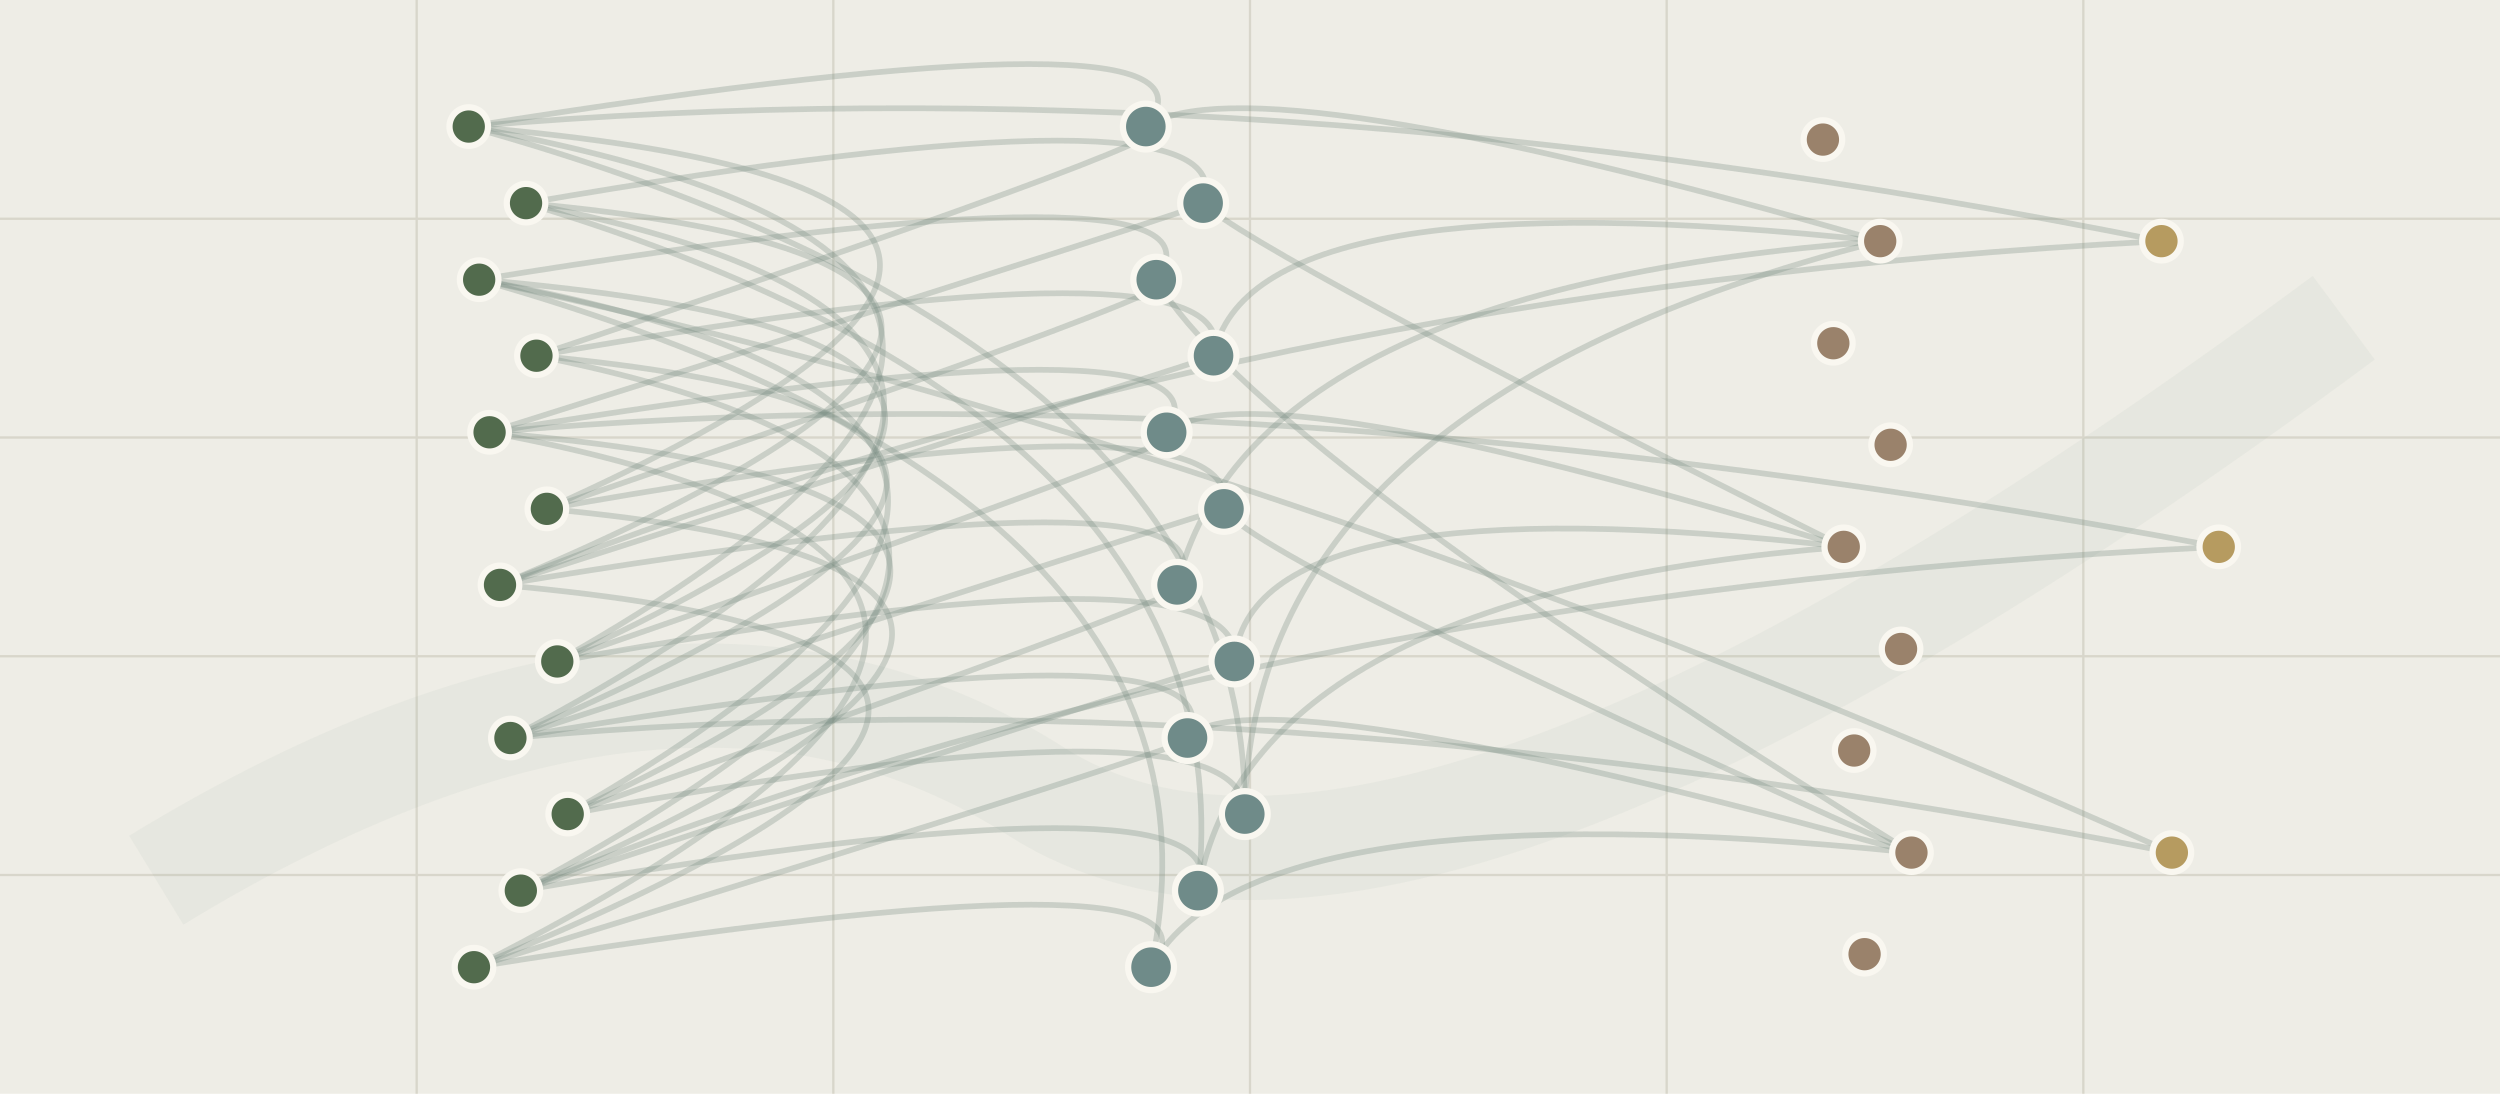
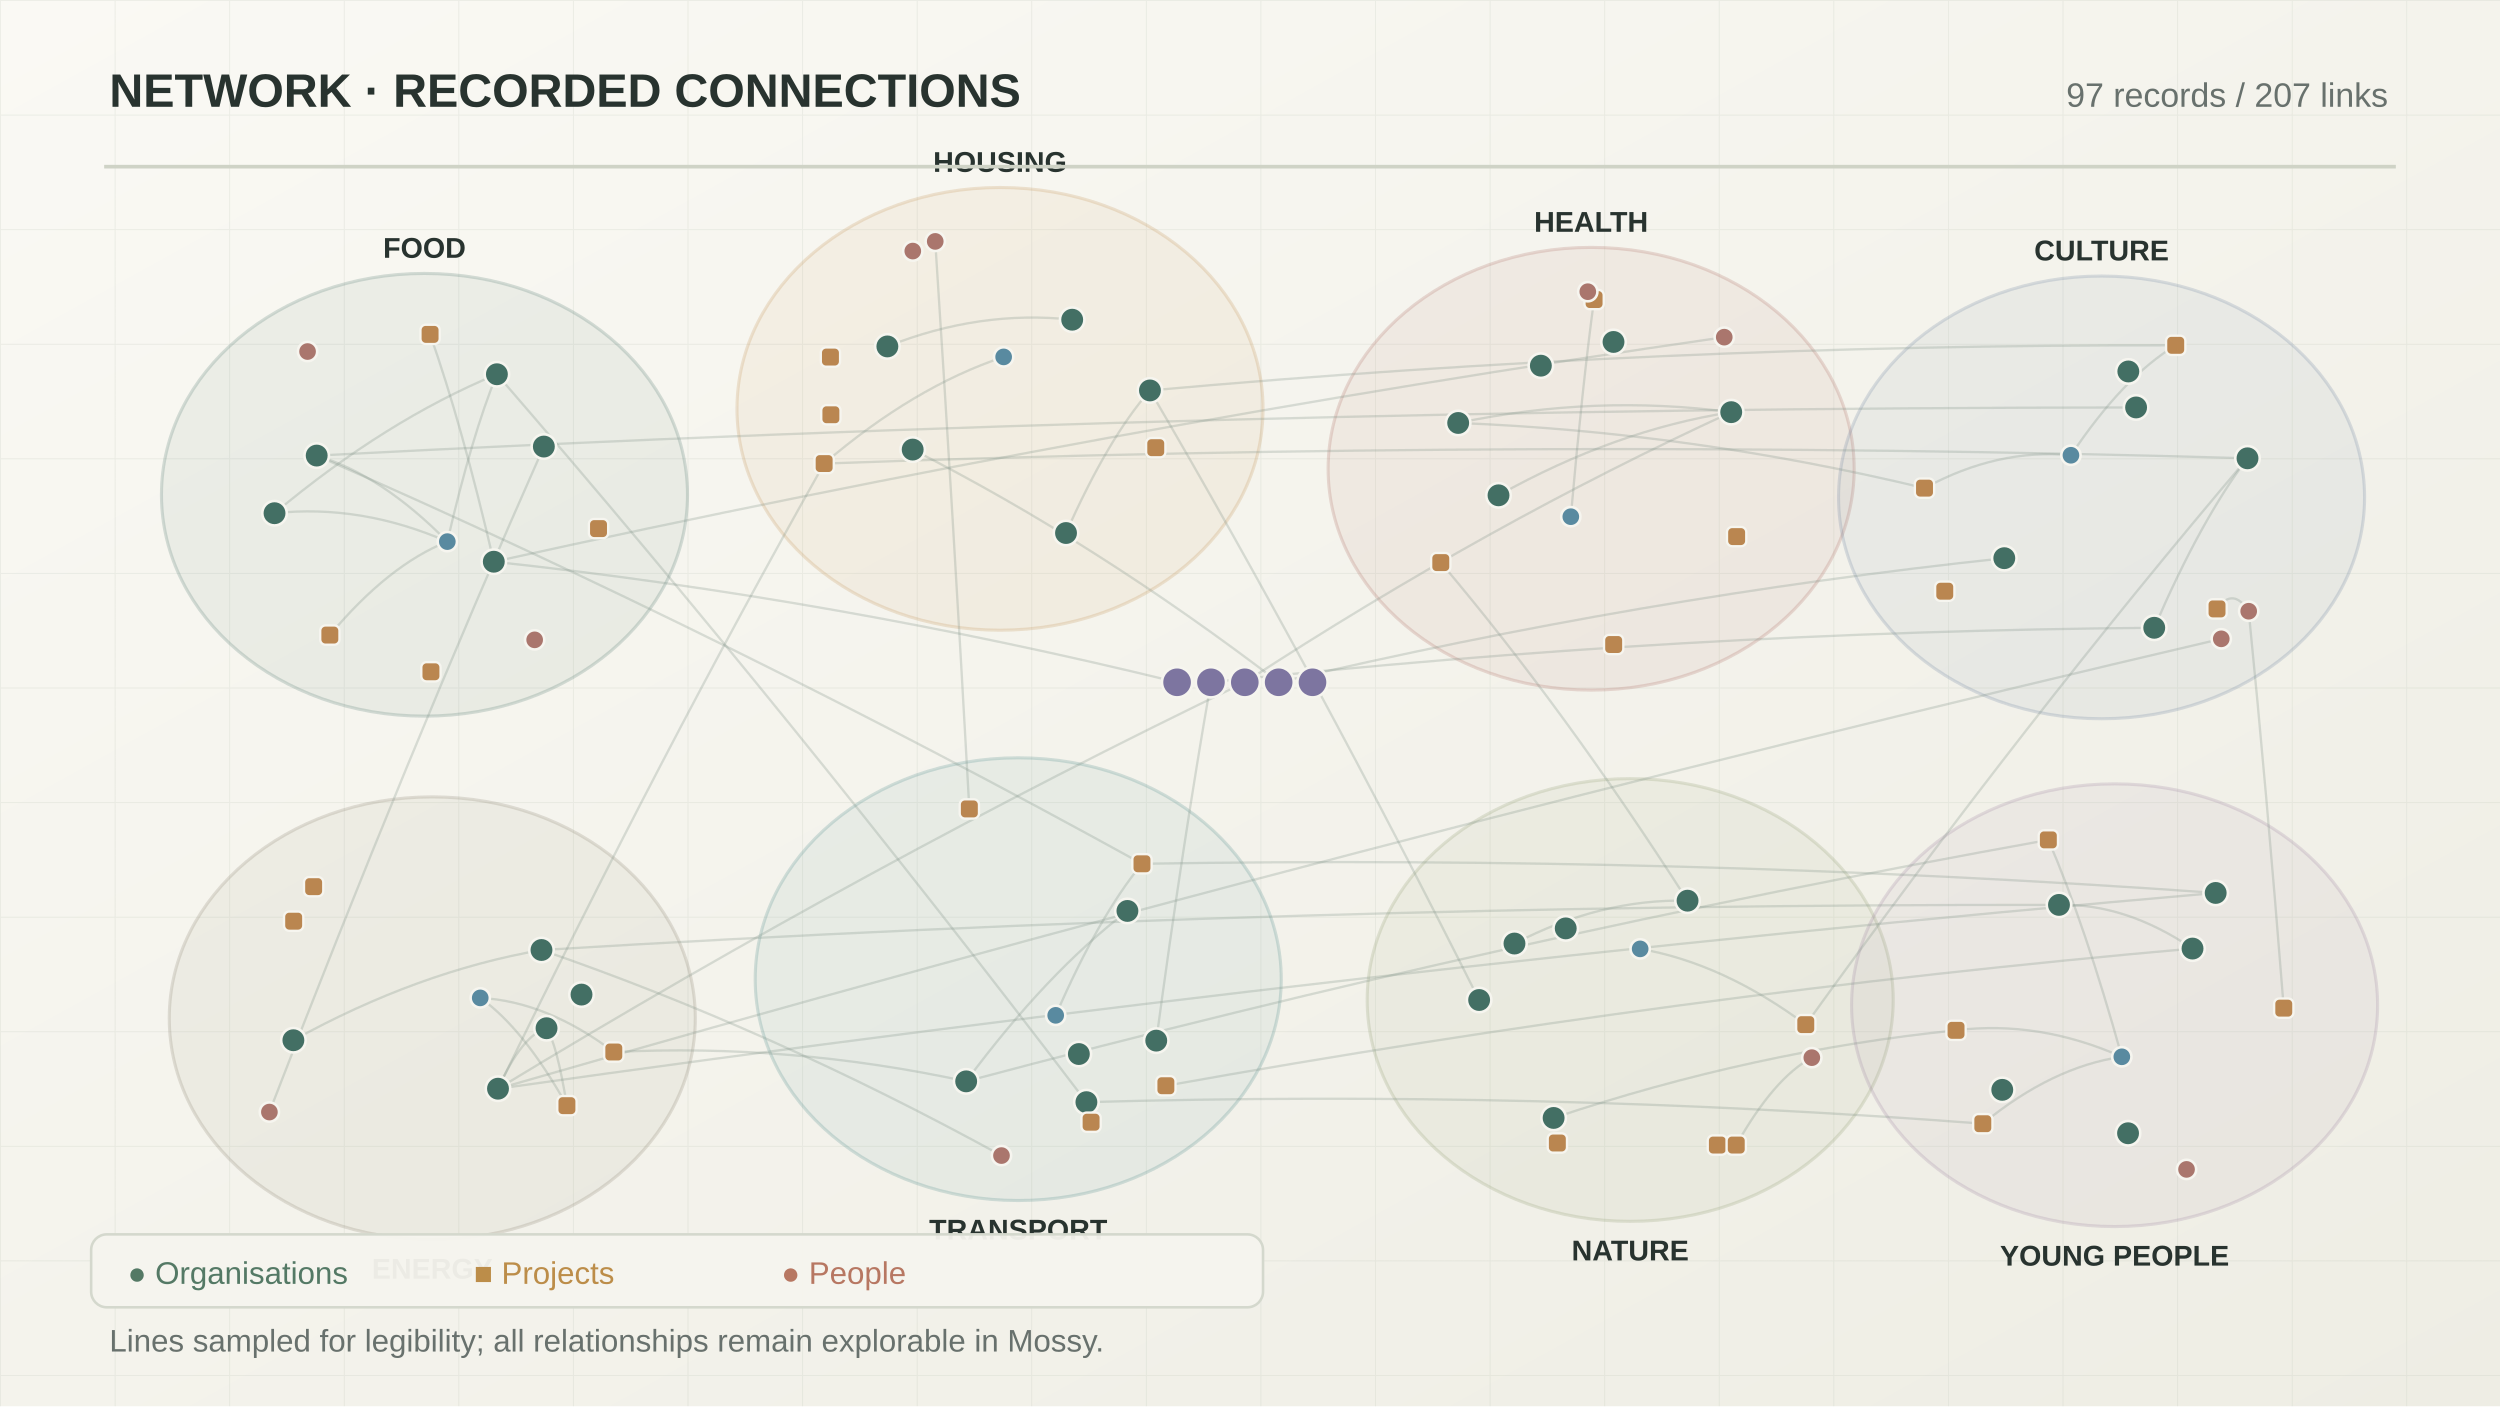
- <svg xmlns="http://www.w3.org/2000/svg" viewBox="0 0 480 210" width="480" height="210" role="img">
-   <rect width="480" height="210" fill="#F3F1EA" />
-   <path d="M0 42H480M0 84H480M0 126H480M0 168H480M80 0V210M160 0V210M240 0V210M320 0V210M400 0V210" stroke="#DCD9CE" stroke-width=".45" />
-   <rect x="0" y="0" width="480" height="210" fill="#6E8D6D" fill-opacity=".035" />
-   <path d="M30 169Q130 108 199 152T450 61" fill="none" stroke="#789483" stroke-width="20" stroke-opacity=".07" />
-   <path d="M90.0 24.3Q240 0.3 220.0 24.3" stroke="#72877C" stroke-opacity=".29" fill="none" stroke-width="1.1" />
-   <path d="M220.0 24.3Q240 11.3 361.0 46.3" stroke="#72877C" stroke-opacity=".29" fill="none" stroke-width="1.1" />
-   <path d="M103.0 68.3Q240 22.3 220.0 24.3" stroke="#72877C" stroke-opacity=".29" fill="none" stroke-width="1.1" />
-   <path d="M415.0 46.3Q240 11.3 90.0 24.3" stroke="#72877C" stroke-opacity=".29" fill="none" stroke-width="1.1" />
-   <path d="M101.0 39.0Q240 15.0 231.0 39.0" stroke="#72877C" stroke-opacity=".29" fill="none" stroke-width="1.1" />
-   <path d="M231.0 39.0Q240 48.0 354.0 105.0" stroke="#72877C" stroke-opacity=".29" fill="none" stroke-width="1.1" />
-   <path d="M94.0 83.0Q240 37.0 231.0 39.0" stroke="#72877C" stroke-opacity=".29" fill="none" stroke-width="1.1" />
-   <path d="M92.0 53.7Q240 29.7 222.0 53.7" stroke="#72877C" stroke-opacity=".29" fill="none" stroke-width="1.1" />
-   <path d="M222.0 53.7Q240 84.7 367.0 163.7" stroke="#72877C" stroke-opacity=".29" fill="none" stroke-width="1.1" />
-   <path d="M105.0 97.7Q240 51.7 222.0 53.7" stroke="#72877C" stroke-opacity=".29" fill="none" stroke-width="1.1" />
-   <path d="M417.0 163.7Q240 84.7 92.0 53.7" stroke="#72877C" stroke-opacity=".29" fill="none" stroke-width="1.1" />
-   <path d="M103.0 68.3Q240 44.3 233.0 68.3" stroke="#72877C" stroke-opacity=".29" fill="none" stroke-width="1.1" />
-   <path d="M233.0 68.3Q240 33.3 361.0 46.3" stroke="#72877C" stroke-opacity=".29" fill="none" stroke-width="1.1" />
-   <path d="M96.0 112.3Q240 66.3 233.0 68.3" stroke="#72877C" stroke-opacity=".29" fill="none" stroke-width="1.1" />
-   <path d="M94.0 83.0Q240 59.0 224.0 83.0" stroke="#72877C" stroke-opacity=".29" fill="none" stroke-width="1.1" />
-   <path d="M224.0 83.0Q240 70.0 354.0 105.0" stroke="#72877C" stroke-opacity=".29" fill="none" stroke-width="1.1" />
-   <path d="M107.0 127.0Q240 81.0 224.0 83.0" stroke="#72877C" stroke-opacity=".29" fill="none" stroke-width="1.1" />
-   <path d="M426.0 105.0Q240 70.0 94.0 83.0" stroke="#72877C" stroke-opacity=".29" fill="none" stroke-width="1.1" />
-   <path d="M105.0 97.7Q240 73.7 235.0 97.7" stroke="#72877C" stroke-opacity=".29" fill="none" stroke-width="1.1" />
-   <path d="M235.0 97.7Q240 106.7 367.0 163.7" stroke="#72877C" stroke-opacity=".29" fill="none" stroke-width="1.1" />
-   <path d="M98.0 141.7Q240 95.7 235.0 97.7" stroke="#72877C" stroke-opacity=".29" fill="none" stroke-width="1.1" />
-   <path d="M96.0 112.3Q240 88.3 226.0 112.3" stroke="#72877C" stroke-opacity=".29" fill="none" stroke-width="1.1" />
-   <path d="M226.0 112.3Q240 55.3 361.0 46.3" stroke="#72877C" stroke-opacity=".29" fill="none" stroke-width="1.1" />
-   <path d="M109.0 156.3Q240 110.3 226.0 112.3" stroke="#72877C" stroke-opacity=".29" fill="none" stroke-width="1.1" />
-   <path d="M415.0 46.3Q240 55.3 96.0 112.3" stroke="#72877C" stroke-opacity=".29" fill="none" stroke-width="1.1" />
-   <path d="M107.0 127.0Q240 103.0 237.0 127.0" stroke="#72877C" stroke-opacity=".29" fill="none" stroke-width="1.1" />
-   <path d="M237.0 127.0Q240 92.0 354.0 105.0" stroke="#72877C" stroke-opacity=".29" fill="none" stroke-width="1.1" />
-   <path d="M100.0 171.0Q240 125.0 237.0 127.0" stroke="#72877C" stroke-opacity=".29" fill="none" stroke-width="1.1" />
-   <path d="M98.0 141.7Q240 117.7 228.0 141.7" stroke="#72877C" stroke-opacity=".29" fill="none" stroke-width="1.1" />
-   <path d="M228.0 141.7Q240 128.7 367.0 163.7" stroke="#72877C" stroke-opacity=".29" fill="none" stroke-width="1.1" />
-   <path d="M91.0 185.7Q240 139.7 228.0 141.7" stroke="#72877C" stroke-opacity=".29" fill="none" stroke-width="1.1" />
-   <path d="M417.0 163.7Q240 128.7 98.0 141.7" stroke="#72877C" stroke-opacity=".29" fill="none" stroke-width="1.1" />
-   <path d="M109.0 156.3Q240 132.3 239.0 156.3" stroke="#72877C" stroke-opacity=".29" fill="none" stroke-width="1.1" />
-   <path d="M239.0 156.3Q240 77.3 361.0 46.3" stroke="#72877C" stroke-opacity=".29" fill="none" stroke-width="1.1" />
-   <path d="M90.0 24.3Q240 66.3 239.0 156.3" stroke="#72877C" stroke-opacity=".29" fill="none" stroke-width="1.1" />
-   <path d="M100.0 171.0Q240 147.0 230.0 171.0" stroke="#72877C" stroke-opacity=".29" fill="none" stroke-width="1.1" />
-   <path d="M230.0 171.0Q240 114.0 354.0 105.0" stroke="#72877C" stroke-opacity=".29" fill="none" stroke-width="1.1" />
-   <path d="M101.0 39.0Q240 81.0 230.0 171.0" stroke="#72877C" stroke-opacity=".29" fill="none" stroke-width="1.1" />
-   <path d="M426.0 105.0Q240 114.0 100.0 171.0" stroke="#72877C" stroke-opacity=".29" fill="none" stroke-width="1.1" />
-   <path d="M91.0 185.7Q240 161.7 221.0 185.7" stroke="#72877C" stroke-opacity=".29" fill="none" stroke-width="1.1" />
-   <path d="M221.0 185.7Q240 150.7 367.0 163.7" stroke="#72877C" stroke-opacity=".29" fill="none" stroke-width="1.1" />
-   <path d="M92.0 53.7Q240 95.7 221.0 185.7" stroke="#72877C" stroke-opacity=".29" fill="none" stroke-width="1.1" />
-   <path d="M90.0 24.3Q240 37.0 105.0 97.7" stroke="#72877C" stroke-opacity=".29" fill="none" stroke-width="1.1" />
-   <path d="M101.0 39.0Q240 51.7 96.0 112.3" stroke="#72877C" stroke-opacity=".29" fill="none" stroke-width="1.1" />
-   <path d="M92.0 53.7Q240 66.3 107.0 127.0" stroke="#72877C" stroke-opacity=".29" fill="none" stroke-width="1.1" />
-   <path d="M103.0 68.3Q240 81.0 98.0 141.7" stroke="#72877C" stroke-opacity=".29" fill="none" stroke-width="1.1" />
-   <path d="M94.0 83.0Q240 95.7 109.0 156.3" stroke="#72877C" stroke-opacity=".29" fill="none" stroke-width="1.1" />
-   <path d="M105.0 97.7Q240 110.3 100.0 171.0" stroke="#72877C" stroke-opacity=".29" fill="none" stroke-width="1.1" />
-   <path d="M96.0 112.3Q240 125.0 91.0 185.7" stroke="#72877C" stroke-opacity=".29" fill="none" stroke-width="1.1" />
-   <path d="M107.0 127.0Q240 51.7 90.0 24.3" stroke="#72877C" stroke-opacity=".29" fill="none" stroke-width="1.1" />
-   <path d="M98.0 141.7Q240 66.3 101.0 39.0" stroke="#72877C" stroke-opacity=".29" fill="none" stroke-width="1.1" />
-   <path d="M109.0 156.3Q240 81.0 92.0 53.7" stroke="#72877C" stroke-opacity=".29" fill="none" stroke-width="1.1" />
-   <path d="M100.0 171.0Q240 95.7 103.0 68.3" stroke="#72877C" stroke-opacity=".29" fill="none" stroke-width="1.1" />
-   <path d="M91.0 185.7Q240 110.3 94.0 83.0" stroke="#72877C" stroke-opacity=".29" fill="none" stroke-width="1.1" />
-   <circle cx="350.0" cy="26.8" r="3.7" stroke="#F9F7F0" stroke-width="1.2" fill="#9A826B" />
-   <circle cx="361.0" cy="46.3" r="3.7" stroke="#F9F7F0" stroke-width="1.2" fill="#9A826B" />
-   <circle cx="352.0" cy="65.9" r="3.7" stroke="#F9F7F0" stroke-width="1.2" fill="#9A826B" />
-   <circle cx="363.0" cy="85.4" r="3.7" stroke="#F9F7F0" stroke-width="1.2" fill="#9A826B" />
-   <circle cx="354.0" cy="105.0" r="3.7" stroke="#F9F7F0" stroke-width="1.2" fill="#9A826B" />
-   <circle cx="365.0" cy="124.6" r="3.7" stroke="#F9F7F0" stroke-width="1.2" fill="#9A826B" />
-   <circle cx="356.0" cy="144.1" r="3.7" stroke="#F9F7F0" stroke-width="1.2" fill="#9A826B" />
-   <circle cx="367.0" cy="163.7" r="3.7" stroke="#F9F7F0" stroke-width="1.2" fill="#9A826B" />
-   <circle cx="358.0" cy="183.2" r="3.7" stroke="#F9F7F0" stroke-width="1.2" fill="#9A826B" />
-   <circle cx="90.0" cy="24.3" r="3.7" stroke="#F9F7F0" stroke-width="1.2" fill="#526B4D" />
-   <circle cx="101.0" cy="39.0" r="3.7" stroke="#F9F7F0" stroke-width="1.2" fill="#526B4D" />
-   <circle cx="92.0" cy="53.7" r="3.7" stroke="#F9F7F0" stroke-width="1.2" fill="#526B4D" />
-   <circle cx="103.0" cy="68.3" r="3.7" stroke="#F9F7F0" stroke-width="1.2" fill="#526B4D" />
-   <circle cx="94.0" cy="83.0" r="3.7" stroke="#F9F7F0" stroke-width="1.2" fill="#526B4D" />
-   <circle cx="105.0" cy="97.7" r="3.7" stroke="#F9F7F0" stroke-width="1.2" fill="#526B4D" />
-   <circle cx="96.0" cy="112.3" r="3.7" stroke="#F9F7F0" stroke-width="1.2" fill="#526B4D" />
-   <circle cx="107.0" cy="127.0" r="3.7" stroke="#F9F7F0" stroke-width="1.2" fill="#526B4D" />
-   <circle cx="98.0" cy="141.7" r="3.7" stroke="#F9F7F0" stroke-width="1.2" fill="#526B4D" />
-   <circle cx="109.0" cy="156.3" r="3.7" stroke="#F9F7F0" stroke-width="1.2" fill="#526B4D" />
-   <circle cx="100.0" cy="171.0" r="3.7" stroke="#F9F7F0" stroke-width="1.2" fill="#526B4D" />
-   <circle cx="91.0" cy="185.7" r="3.7" stroke="#F9F7F0" stroke-width="1.2" fill="#526B4D" />
-   <circle cx="220.0" cy="24.3" r="4.4" stroke="#F9F7F0" stroke-width="1.2" fill="#6F8B89" />
-   <circle cx="231.0" cy="39.0" r="4.4" stroke="#F9F7F0" stroke-width="1.2" fill="#6F8B89" />
-   <circle cx="222.0" cy="53.7" r="4.4" stroke="#F9F7F0" stroke-width="1.2" fill="#6F8B89" />
-   <circle cx="233.0" cy="68.3" r="4.4" stroke="#F9F7F0" stroke-width="1.2" fill="#6F8B89" />
-   <circle cx="224.0" cy="83.0" r="4.4" stroke="#F9F7F0" stroke-width="1.2" fill="#6F8B89" />
-   <circle cx="235.0" cy="97.7" r="4.4" stroke="#F9F7F0" stroke-width="1.2" fill="#6F8B89" />
-   <circle cx="226.0" cy="112.3" r="4.4" stroke="#F9F7F0" stroke-width="1.2" fill="#6F8B89" />
-   <circle cx="237.0" cy="127.0" r="4.4" stroke="#F9F7F0" stroke-width="1.2" fill="#6F8B89" />
-   <circle cx="228.0" cy="141.7" r="4.4" stroke="#F9F7F0" stroke-width="1.2" fill="#6F8B89" />
-   <circle cx="239.0" cy="156.3" r="4.4" stroke="#F9F7F0" stroke-width="1.2" fill="#6F8B89" />
-   <circle cx="230.0" cy="171.0" r="4.4" stroke="#F9F7F0" stroke-width="1.2" fill="#6F8B89" />
-   <circle cx="221.0" cy="185.7" r="4.4" stroke="#F9F7F0" stroke-width="1.2" fill="#6F8B89" />
-   <circle cx="415.0" cy="46.3" r="3.7" stroke="#F9F7F0" stroke-width="1.2" fill="#B69B60" />
-   <circle cx="426.0" cy="105.0" r="3.7" stroke="#F9F7F0" stroke-width="1.2" fill="#B69B60" />
-   <circle cx="417.0" cy="163.7" r="3.7" stroke="#F9F7F0" stroke-width="1.2" fill="#B69B60" />
+ <svg xmlns="http://www.w3.org/2000/svg" width="960" height="540" viewBox="0 0 960 540" role="img" aria-label="Network: source-recorded relationships across a fictional community">
+   <defs>
+     <linearGradient id="paper" x1="0" y1="0" x2="1" y2="1">
+       <stop stop-color="#FAF9F4" />
+       <stop offset="1" stop-color="#EEEDE4" />
+     </linearGradient>
+     <pattern id="grid" width="44" height="44" patternUnits="userSpaceOnUse">
+       <path d="M44 0H0V44" fill="none" stroke="#B2BCB0" stroke-width=".75" opacity=".19" />
+     </pattern>
+   </defs>
+   <rect width="960" height="540" fill="url(#paper)" />
+   <rect width="960" height="540" fill="url(#grid)" />
+   <ellipse cx="163" cy="190" rx="101" ry="85" fill="#4F796E" fill-opacity=".08" stroke="#4F796E" stroke-opacity=".23" stroke-width="1.2" />
+   <ellipse cx="384" cy="157" rx="101" ry="85" fill="#C09154" fill-opacity=".08" stroke="#C09154" stroke-opacity=".23" stroke-width="1.2" />
+   <ellipse cx="611" cy="180" rx="101" ry="85" fill="#A96C62" fill-opacity=".08" stroke="#A96C62" stroke-opacity=".23" stroke-width="1.2" />
+   <ellipse cx="807" cy="191" rx="101" ry="85" fill="#6B7E9C" fill-opacity=".08" stroke="#6B7E9C" stroke-opacity=".23" stroke-width="1.2" />
+   <ellipse cx="166" cy="391" rx="101" ry="85" fill="#88816D" fill-opacity=".08" stroke="#88816D" stroke-opacity=".23" stroke-width="1.2" />
+   <ellipse cx="391" cy="376" rx="101" ry="85" fill="#4D8A89" fill-opacity=".08" stroke="#4D8A89" stroke-opacity=".23" stroke-width="1.2" />
+   <ellipse cx="626" cy="384" rx="101" ry="85" fill="#8B996E" fill-opacity=".08" stroke="#8B996E" stroke-opacity=".23" stroke-width="1.2" />
+   <ellipse cx="812" cy="386" rx="101" ry="85" fill="#997F9F" fill-opacity=".08" stroke="#997F9F" stroke-opacity=".23" stroke-width="1.2" />
+   <path d="M189.62 215.70Q177.38 163.05 165.15 128.40" stroke="#81958A" stroke-opacity=".28" stroke-width=".9" fill="none" />
+   <path d="M863.50 234.71Q857.42 225.26 851.34 233.82" stroke="#81958A" stroke-opacity=".28" stroke-width=".9" fill="none" />
+   <path d="M209.87 394.84Q213.79 400.71 217.70 424.57" stroke="#81958A" stroke-opacity=".28" stroke-width=".9" fill="none" />
+   <path d="M217.70 424.57Q201.05 394.88 184.41 383.19" stroke="#81958A" stroke-opacity=".28" stroke-width=".9" fill="none" />
+   <path d="M751.12 395.64Q782.95 391.72 814.78 405.81" stroke="#81958A" stroke-opacity=".28" stroke-width=".9" fill="none" />
+   <path d="M596.59 429.29Q673.85 403.47 751.12 395.64" stroke="#81958A" stroke-opacity=".28" stroke-width=".9" fill="none" />
+   <path d="M126.66 243.87Q149.22 216.92 171.77 207.98" stroke="#81958A" stroke-opacity=".28" stroke-width=".9" fill="none" />
+   <path d="M612.13 115.03Q607.66 147.72 603.19 198.41" stroke="#81958A" stroke-opacity=".28" stroke-width=".9" fill="none" />
+   <path d="M441.58 149.93Q638.53 132.26 835.48 132.60" stroke="#81958A" stroke-opacity=".28" stroke-width=".9" fill="none" />
+   <path d="M835.48 132.60Q815.36 144.71 795.24 174.82" stroke="#81958A" stroke-opacity=".28" stroke-width=".9" fill="none" />
+   <path d="M850.82 342.89Q644.67 328.29 438.52 331.69" stroke="#81958A" stroke-opacity=".28" stroke-width=".9" fill="none" />
+   <path d="M438.52 331.69Q421.95 351.79 405.39 389.89" stroke="#81958A" stroke-opacity=".28" stroke-width=".9" fill="none" />
+   <path d="M121.61 174.94Q280.07 244.31 438.52 331.69" stroke="#81958A" stroke-opacity=".28" stroke-width=".9" fill="none" />
+   <path d="M863.50 234.71Q870.24 301.92 876.97 387.13" stroke="#81958A" stroke-opacity=".28" stroke-width=".9" fill="none" />
+   <path d="M648.02 345.86Q600.64 271.95 553.26 216.03" stroke="#81958A" stroke-opacity=".28" stroke-width=".9" fill="none" />
+   <path d="M739.01 187.44Q767.13 172.13 795.24 174.82" stroke="#81958A" stroke-opacity=".28" stroke-width=".9" fill="none" />
+   <path d="M559.94 162.42Q649.48 165.93 739.01 187.44" stroke="#81958A" stroke-opacity=".28" stroke-width=".9" fill="none" />
+   <path d="M359.13 92.70Q365.68 192.67 372.23 310.63" stroke="#81958A" stroke-opacity=".28" stroke-width=".9" fill="none" />
+   <path d="M693.42 393.46Q661.62 369.92 629.82 364.37" stroke="#81958A" stroke-opacity=".28" stroke-width=".9" fill="none" />
+   <path d="M863.04 175.99Q778.23 275.72 693.42 393.46" stroke="#81958A" stroke-opacity=".28" stroke-width=".9" fill="none" />
+   <path d="M417.18 423.23Q589.29 418.37 761.40 431.50" stroke="#81958A" stroke-opacity=".28" stroke-width=".9" fill="none" />
+   <path d="M761.40 431.50Q788.09 409.65 814.78 405.81" stroke="#81958A" stroke-opacity=".28" stroke-width=".9" fill="none" />
+   <path d="M863.04 175.99Q589.76 168.00 316.47 178.01" stroke="#81958A" stroke-opacity=".28" stroke-width=".9" fill="none" />
+   <path d="M316.47 178.01Q350.94 148.53 385.40 137.05" stroke="#81958A" stroke-opacity=".28" stroke-width=".9" fill="none" />
+   <path d="M191.23 418.06Q253.85 289.04 316.47 178.01" stroke="#81958A" stroke-opacity=".28" stroke-width=".9" fill="none" />
+   <path d="M235.70 403.98Q210.05 384.58 184.41 383.19" stroke="#81958A" stroke-opacity=".28" stroke-width=".9" fill="none" />
+   <path d="M371.01 415.24Q303.35 400.61 235.70 403.98" stroke="#81958A" stroke-opacity=".28" stroke-width=".9" fill="none" />
+   <path d="M841.93 364.25Q644.82 381.59 447.70 416.92" stroke="#81958A" stroke-opacity=".28" stroke-width=".9" fill="none" />
+   <path d="M695.74 406.14Q681.23 413.92 666.72 439.70" stroke="#81958A" stroke-opacity=".28" stroke-width=".9" fill="none" />
+   <path d="M371.01 415.24Q578.78 359.88 786.56 322.52" stroke="#81958A" stroke-opacity=".28" stroke-width=".9" fill="none" />
+   <path d="M786.56 322.52Q800.67 355.16 814.78 405.81" stroke="#81958A" stroke-opacity=".28" stroke-width=".9" fill="none" />
+   <path d="M820.26 156.46Q470.94 156.70 121.61 174.94" stroke="#81958A" stroke-opacity=".28" stroke-width=".9" fill="none" />
+   <path d="M191.23 418.06Q200.55 397.45 209.87 394.84" stroke="#81958A" stroke-opacity=".28" stroke-width=".9" fill="none" />
+   <path d="M841.93 364.25Q816.29 346.87 790.65 347.48" stroke="#81958A" stroke-opacity=".28" stroke-width=".9" fill="none" />
+   <path d="M121.61 174.94Q146.69 182.46 171.77 207.98" stroke="#81958A" stroke-opacity=".28" stroke-width=".9" fill="none" />
+   <path d="M411.72 122.77Q376.24 118.90 340.75 133.03" stroke="#81958A" stroke-opacity=".28" stroke-width=".9" fill="none" />
+   <path d="M371.01 415.24Q401.97 373.52 432.93 349.80" stroke="#81958A" stroke-opacity=".28" stroke-width=".9" fill="none" />
+   <path d="M648.02 345.86Q614.79 345.09 581.56 362.32" stroke="#81958A" stroke-opacity=".28" stroke-width=".9" fill="none" />
+   <path d="M790.65 347.48Q499.29 347.14 207.93 364.80" stroke="#81958A" stroke-opacity=".28" stroke-width=".9" fill="none" />
+   <path d="M207.93 364.80Q160.30 373.12 112.66 399.45" stroke="#81958A" stroke-opacity=".28" stroke-width=".9" fill="none" />
+   <path d="M190.81 143.71Q148.12 161.39 105.42 197.07" stroke="#81958A" stroke-opacity=".28" stroke-width=".9" fill="none" />
+   <path d="M190.81 143.71Q304.00 274.47 417.18 423.23" stroke="#81958A" stroke-opacity=".28" stroke-width=".9" fill="none" />
+   <path d="M190.81 143.71Q181.29 166.84 171.77 207.98" stroke="#81958A" stroke-opacity=".28" stroke-width=".9" fill="none" />
+   <path d="M409.35 204.68Q425.47 168.30 441.58 149.93" stroke="#81958A" stroke-opacity=".28" stroke-width=".9" fill="none" />
+   <path d="M559.94 162.42Q612.37 151.34 664.79 158.27" stroke="#81958A" stroke-opacity=".28" stroke-width=".9" fill="none" />
+   <path d="M827.23 241.07Q845.13 199.53 863.04 175.99" stroke="#81958A" stroke-opacity=".28" stroke-width=".9" fill="none" />
+   <path d="M105.42 197.07Q138.59 193.52 171.77 207.98" stroke="#81958A" stroke-opacity=".28" stroke-width=".9" fill="none" />
+   <path d="M441.58 149.93Q504.78 257.96 567.99 384.00" stroke="#81958A" stroke-opacity=".28" stroke-width=".9" fill="none" />
+   <path d="M664.79 158.27Q620.11 165.23 575.43 190.20" stroke="#81958A" stroke-opacity=".28" stroke-width=".9" fill="none" />
+   <path d="M850.82 342.89Q521.03 371.47 191.23 418.06" stroke="#81958A" stroke-opacity=".28" stroke-width=".9" fill="none" />
+   <path d="M103.45 427.03Q156.15 290.26 208.84 171.48" stroke="#81958A" stroke-opacity=".28" stroke-width=".9" fill="none" />
+   <path d="M384.57 443.74Q296.25 395.27 207.93 364.80" stroke="#81958A" stroke-opacity=".28" stroke-width=".9" fill="none" />
+   <path d="M662.11 129.47Q425.86 163.58 189.62 215.70" stroke="#81958A" stroke-opacity=".28" stroke-width=".9" fill="none" />
+   <path d="M852.97 245.31Q522.10 322.68 191.23 418.06" stroke="#81958A" stroke-opacity=".28" stroke-width=".9" fill="none" />
+   <path d="M452.00 262.00Q320.81 229.85 189.62 215.70" stroke="#81958A" stroke-opacity=".28" stroke-width=".9" fill="none" />
+   <path d="M465.00 262.00Q454.50 321.80 444.00 399.60" stroke="#81958A" stroke-opacity=".28" stroke-width=".9" fill="none" />
+   <path d="M478.00 262.00Q334.62 331.03 191.23 418.06" stroke="#81958A" stroke-opacity=".28" stroke-width=".9" fill="none" />
+   <path d="M491.00 262.00Q630.33 229.17 769.65 214.34" stroke="#81958A" stroke-opacity=".28" stroke-width=".9" fill="none" />
+   <path d="M465.00 262.00Q646.11 242.53 827.23 241.07" stroke="#81958A" stroke-opacity=".28" stroke-width=".9" fill="none" />
+   <path d="M478.00 262.00Q571.39 201.13 664.79 158.27" stroke="#81958A" stroke-opacity=".28" stroke-width=".9" fill="none" />
+   <path d="M491.00 262.00Q420.73 208.32 350.47 172.64" stroke="#81958A" stroke-opacity=".28" stroke-width=".9" fill="none" />
+   <circle cx="171.77" cy="207.98" r="3.7" fill="#598AA0" stroke="#F6F5EF" stroke-width="1" />
+   <circle cx="385.40" cy="137.05" r="3.7" fill="#598AA0" stroke="#F6F5EF" stroke-width="1" />
+   <circle cx="603.19" cy="198.41" r="3.7" fill="#598AA0" stroke="#F6F5EF" stroke-width="1" />
+   <circle cx="795.24" cy="174.82" r="3.7" fill="#598AA0" stroke="#F6F5EF" stroke-width="1" />
+   <circle cx="184.41" cy="383.19" r="3.7" fill="#598AA0" stroke="#F6F5EF" stroke-width="1" />
+   <circle cx="405.39" cy="389.89" r="3.7" fill="#598AA0" stroke="#F6F5EF" stroke-width="1" />
+   <circle cx="629.82" cy="364.37" r="3.7" fill="#598AA0" stroke="#F6F5EF" stroke-width="1" />
+   <circle cx="814.78" cy="405.81" r="3.7" fill="#598AA0" stroke="#F6F5EF" stroke-width="1" />
+   <circle cx="189.62" cy="215.70" r="4.7" fill="#436F64" stroke="#F6F5EF" stroke-width="1" />
+   <circle cx="350.47" cy="172.64" r="4.7" fill="#436F64" stroke="#F6F5EF" stroke-width="1" />
+   <circle cx="575.43" cy="190.20" r="4.7" fill="#436F64" stroke="#F6F5EF" stroke-width="1" />
+   <circle cx="820.26" cy="156.46" r="4.7" fill="#436F64" stroke="#F6F5EF" stroke-width="1" />
+   <circle cx="191.23" cy="418.06" r="4.7" fill="#436F64" stroke="#F6F5EF" stroke-width="1" />
+   <circle cx="414.28" cy="404.75" r="4.7" fill="#436F64" stroke="#F6F5EF" stroke-width="1" />
+   <circle cx="601.24" cy="356.50" r="4.7" fill="#436F64" stroke="#F6F5EF" stroke-width="1" />
+   <circle cx="841.93" cy="364.25" r="4.7" fill="#436F64" stroke="#F6F5EF" stroke-width="1" />
+   <circle cx="121.61" cy="174.94" r="4.7" fill="#436F64" stroke="#F6F5EF" stroke-width="1" />
+   <circle cx="411.72" cy="122.77" r="4.7" fill="#436F64" stroke="#F6F5EF" stroke-width="1" />
+   <circle cx="591.69" cy="140.42" r="4.7" fill="#436F64" stroke="#F6F5EF" stroke-width="1" />
+   <circle cx="769.65" cy="214.34" r="4.7" fill="#436F64" stroke="#F6F5EF" stroke-width="1" />
+   <circle cx="209.87" cy="394.84" r="4.7" fill="#436F64" stroke="#F6F5EF" stroke-width="1" />
+   <circle cx="371.01" cy="415.24" r="4.7" fill="#436F64" stroke="#F6F5EF" stroke-width="1" />
+   <circle cx="648.02" cy="345.86" r="4.7" fill="#436F64" stroke="#F6F5EF" stroke-width="1" />
+   <circle cx="790.65" cy="347.48" r="4.7" fill="#436F64" stroke="#F6F5EF" stroke-width="1" />
+   <circle cx="208.84" cy="171.48" r="4.7" fill="#436F64" stroke="#F6F5EF" stroke-width="1" />
+   <circle cx="340.75" cy="133.03" r="4.7" fill="#436F64" stroke="#F6F5EF" stroke-width="1" />
+   <circle cx="619.59" cy="131.31" r="4.7" fill="#436F64" stroke="#F6F5EF" stroke-width="1" />
+   <circle cx="817.28" cy="142.64" r="4.7" fill="#436F64" stroke="#F6F5EF" stroke-width="1" />
+   <circle cx="207.93" cy="364.80" r="4.7" fill="#436F64" stroke="#F6F5EF" stroke-width="1" />
+   <circle cx="432.93" cy="349.80" r="4.7" fill="#436F64" stroke="#F6F5EF" stroke-width="1" />
+   <circle cx="581.56" cy="362.32" r="4.7" fill="#436F64" stroke="#F6F5EF" stroke-width="1" />
+   <circle cx="817.17" cy="435.17" r="4.7" fill="#436F64" stroke="#F6F5EF" stroke-width="1" />
+   <circle cx="190.81" cy="143.71" r="4.7" fill="#436F64" stroke="#F6F5EF" stroke-width="1" />
+   <circle cx="409.35" cy="204.68" r="4.7" fill="#436F64" stroke="#F6F5EF" stroke-width="1" />
+   <circle cx="559.94" cy="162.42" r="4.7" fill="#436F64" stroke="#F6F5EF" stroke-width="1" />
+   <circle cx="827.23" cy="241.07" r="4.7" fill="#436F64" stroke="#F6F5EF" stroke-width="1" />
+   <circle cx="112.66" cy="399.45" r="4.7" fill="#436F64" stroke="#F6F5EF" stroke-width="1" />
+   <circle cx="417.18" cy="423.23" r="4.7" fill="#436F64" stroke="#F6F5EF" stroke-width="1" />
+   <circle cx="596.59" cy="429.29" r="4.7" fill="#436F64" stroke="#F6F5EF" stroke-width="1" />
+   <circle cx="768.87" cy="418.50" r="4.7" fill="#436F64" stroke="#F6F5EF" stroke-width="1" />
+   <circle cx="105.42" cy="197.07" r="4.7" fill="#436F64" stroke="#F6F5EF" stroke-width="1" />
+   <circle cx="441.58" cy="149.93" r="4.7" fill="#436F64" stroke="#F6F5EF" stroke-width="1" />
+   <circle cx="664.79" cy="158.27" r="4.7" fill="#436F64" stroke="#F6F5EF" stroke-width="1" />
+   <circle cx="863.04" cy="175.99" r="4.7" fill="#436F64" stroke="#F6F5EF" stroke-width="1" />
+   <circle cx="223.30" cy="381.92" r="4.7" fill="#436F64" stroke="#F6F5EF" stroke-width="1" />
+   <circle cx="444.00" cy="399.60" r="4.7" fill="#436F64" stroke="#F6F5EF" stroke-width="1" />
+   <circle cx="567.99" cy="384.00" r="4.7" fill="#436F64" stroke="#F6F5EF" stroke-width="1" />
+   <circle cx="850.82" cy="342.89" r="4.7" fill="#436F64" stroke="#F6F5EF" stroke-width="1" />
+   <rect x="161.45" y="124.70" width="7.40" height="7.40" rx="2" fill="#BA8650" stroke="#F6F5EF" stroke-width=".9" />
+   <rect x="440.11" y="168.21" width="7.40" height="7.40" rx="2" fill="#BA8650" stroke="#F6F5EF" stroke-width=".9" />
+   <rect x="663.17" y="202.35" width="7.40" height="7.40" rx="2" fill="#BA8650" stroke="#F6F5EF" stroke-width=".9" />
+   <rect x="847.64" y="230.12" width="7.40" height="7.40" rx="2" fill="#BA8650" stroke="#F6F5EF" stroke-width=".9" />
+   <rect x="214.00" y="420.87" width="7.40" height="7.40" rx="2" fill="#BA8650" stroke="#F6F5EF" stroke-width=".9" />
+   <rect x="415.28" y="427.22" width="7.40" height="7.40" rx="2" fill="#BA8650" stroke="#F6F5EF" stroke-width=".9" />
+   <rect x="594.32" y="435.22" width="7.40" height="7.40" rx="2" fill="#BA8650" stroke="#F6F5EF" stroke-width=".9" />
+   <rect x="747.42" y="391.94" width="7.40" height="7.40" rx="2" fill="#BA8650" stroke="#F6F5EF" stroke-width=".9" />
+   <rect x="122.96" y="240.17" width="7.40" height="7.40" rx="2" fill="#BA8650" stroke="#F6F5EF" stroke-width=".9" />
+   <rect x="315.36" y="155.57" width="7.40" height="7.40" rx="2" fill="#BA8650" stroke="#F6F5EF" stroke-width=".9" />
+   <rect x="608.43" y="111.33" width="7.40" height="7.40" rx="2" fill="#BA8650" stroke="#F6F5EF" stroke-width=".9" />
+   <rect x="831.78" y="128.90" width="7.40" height="7.40" rx="2" fill="#BA8650" stroke="#F6F5EF" stroke-width=".9" />
+   <rect x="109.07" y="350.03" width="7.40" height="7.40" rx="2" fill="#BA8650" stroke="#F6F5EF" stroke-width=".9" />
+   <rect x="434.82" y="327.99" width="7.40" height="7.40" rx="2" fill="#BA8650" stroke="#F6F5EF" stroke-width=".9" />
+   <rect x="655.77" y="436.00" width="7.40" height="7.40" rx="2" fill="#BA8650" stroke="#F6F5EF" stroke-width=".9" />
+   <rect x="873.27" y="383.43" width="7.40" height="7.40" rx="2" fill="#BA8650" stroke="#F6F5EF" stroke-width=".9" />
+   <rect x="226.13" y="199.28" width="7.40" height="7.40" rx="2" fill="#BA8650" stroke="#F6F5EF" stroke-width=".9" />
+   <rect x="315.19" y="133.42" width="7.40" height="7.40" rx="2" fill="#BA8650" stroke="#F6F5EF" stroke-width=".9" />
+   <rect x="549.56" y="212.33" width="7.40" height="7.40" rx="2" fill="#BA8650" stroke="#F6F5EF" stroke-width=".9" />
+   <rect x="735.31" y="183.74" width="7.40" height="7.40" rx="2" fill="#BA8650" stroke="#F6F5EF" stroke-width=".9" />
+   <rect x="116.74" y="336.77" width="7.40" height="7.40" rx="2" fill="#BA8650" stroke="#F6F5EF" stroke-width=".9" />
+   <rect x="368.53" y="306.93" width="7.40" height="7.40" rx="2" fill="#BA8650" stroke="#F6F5EF" stroke-width=".9" />
+   <rect x="689.72" y="389.76" width="7.40" height="7.40" rx="2" fill="#BA8650" stroke="#F6F5EF" stroke-width=".9" />
+   <rect x="757.70" y="427.80" width="7.40" height="7.40" rx="2" fill="#BA8650" stroke="#F6F5EF" stroke-width=".9" />
+   <rect x="161.78" y="254.26" width="7.40" height="7.40" rx="2" fill="#BA8650" stroke="#F6F5EF" stroke-width=".9" />
+   <rect x="312.77" y="174.31" width="7.40" height="7.40" rx="2" fill="#BA8650" stroke="#F6F5EF" stroke-width=".9" />
+   <rect x="615.95" y="243.79" width="7.40" height="7.40" rx="2" fill="#BA8650" stroke="#F6F5EF" stroke-width=".9" />
+   <rect x="743.09" y="223.33" width="7.40" height="7.40" rx="2" fill="#BA8650" stroke="#F6F5EF" stroke-width=".9" />
+   <rect x="232.00" y="400.28" width="7.40" height="7.40" rx="2" fill="#BA8650" stroke="#F6F5EF" stroke-width=".9" />
+   <rect x="444.00" y="413.22" width="7.40" height="7.40" rx="2" fill="#BA8650" stroke="#F6F5EF" stroke-width=".9" />
+   <rect x="663.02" y="436.00" width="7.40" height="7.40" rx="2" fill="#BA8650" stroke="#F6F5EF" stroke-width=".9" />
+   <rect x="782.86" y="318.82" width="7.40" height="7.40" rx="2" fill="#BA8650" stroke="#F6F5EF" stroke-width=".9" />
+   <circle cx="452.00" cy="262.00" r="5.8" fill="#7D75A0" stroke="#F6F5EF" stroke-width="1" />
+   <circle cx="465.00" cy="262.00" r="5.8" fill="#7D75A0" stroke="#F6F5EF" stroke-width="1" />
+   <circle cx="478.00" cy="262.00" r="5.8" fill="#7D75A0" stroke="#F6F5EF" stroke-width="1" />
+   <circle cx="491.00" cy="262.00" r="5.8" fill="#7D75A0" stroke="#F6F5EF" stroke-width="1" />
+   <circle cx="504.00" cy="262.00" r="5.8" fill="#7D75A0" stroke="#F6F5EF" stroke-width="1" />
+   <circle cx="205.31" cy="245.70" r="3.7" fill="#AA766D" stroke="#F6F5EF" stroke-width="1" />
+   <circle cx="350.51" cy="96.41" r="3.7" fill="#AA766D" stroke="#F6F5EF" stroke-width="1" />
+   <circle cx="609.71" cy="112.01" r="3.7" fill="#AA766D" stroke="#F6F5EF" stroke-width="1" />
+   <circle cx="863.50" cy="234.71" r="3.7" fill="#AA766D" stroke="#F6F5EF" stroke-width="1" />
+   <circle cx="103.45" cy="427.03" r="3.7" fill="#AA766D" stroke="#F6F5EF" stroke-width="1" />
+   <circle cx="384.57" cy="443.74" r="3.7" fill="#AA766D" stroke="#F6F5EF" stroke-width="1" />
+   <circle cx="695.74" cy="406.14" r="3.7" fill="#AA766D" stroke="#F6F5EF" stroke-width="1" />
+   <circle cx="839.63" cy="449.05" r="3.7" fill="#AA766D" stroke="#F6F5EF" stroke-width="1" />
+   <circle cx="118.10" cy="134.99" r="3.7" fill="#AA766D" stroke="#F6F5EF" stroke-width="1" />
+   <circle cx="359.13" cy="92.70" r="3.7" fill="#AA766D" stroke="#F6F5EF" stroke-width="1" />
+   <circle cx="662.11" cy="129.47" r="3.7" fill="#AA766D" stroke="#F6F5EF" stroke-width="1" />
+   <circle cx="852.97" cy="245.31" r="3.7" fill="#AA766D" stroke="#F6F5EF" stroke-width="1" />
+   <text x="163.00" y="99.00" font-family="Arial,Helvetica,sans-serif" font-size="11" font-weight="700" fill="#28332F" text-anchor="middle">FOOD</text>
+   <text x="384.00" y="66.00" font-family="Arial,Helvetica,sans-serif" font-size="11" font-weight="700" fill="#28332F" text-anchor="middle">HOUSING</text>
+   <text x="611.00" y="89.00" font-family="Arial,Helvetica,sans-serif" font-size="11" font-weight="700" fill="#28332F" text-anchor="middle">HEALTH</text>
+   <text x="807.00" y="100.00" font-family="Arial,Helvetica,sans-serif" font-size="11" font-weight="700" fill="#28332F" text-anchor="middle">CULTURE</text>
+   <text x="166.00" y="491.00" font-family="Arial,Helvetica,sans-serif" font-size="11" font-weight="700" fill="#28332F" text-anchor="middle">ENERGY</text>
+   <text x="391.00" y="476.00" font-family="Arial,Helvetica,sans-serif" font-size="11" font-weight="700" fill="#28332F" text-anchor="middle">TRANSPORT</text>
+   <text x="626.00" y="484.00" font-family="Arial,Helvetica,sans-serif" font-size="11" font-weight="700" fill="#28332F" text-anchor="middle">NATURE</text>
+   <text x="812.00" y="486.00" font-family="Arial,Helvetica,sans-serif" font-size="11" font-weight="700" fill="#28332F" text-anchor="middle">YOUNG PEOPLE</text>
+   <path d="M40 64H920" stroke="#CFD3C6" stroke-width="1.4" />
+   <text x="42.00" y="41.00" font-family="Arial,Helvetica,sans-serif" font-size="18" font-weight="700" fill="#28332F" text-anchor="start">NETWORK · RECORDED CONNECTIONS</text>
+   <text x="917.00" y="41.00" font-family="Arial,Helvetica,sans-serif" font-size="13" font-weight="500" fill="#68716D" text-anchor="end">97 records  /  207 links</text>
+   <rect x="35" y="474" width="450" height="28" rx="6" fill="#F6F5EF" fill-opacity=".95" stroke="#D4D8CD" />
+   <text x="49.00" y="493.00" font-family="Arial,Helvetica,sans-serif" font-size="12" font-weight="400" fill="#547965" text-anchor="start">● Organisations</text>
+   <text x="182.00" y="493.00" font-family="Arial,Helvetica,sans-serif" font-size="12" font-weight="400" fill="#BC8D49" text-anchor="start">■ Projects</text>
+   <text x="300.00" y="493.00" font-family="Arial,Helvetica,sans-serif" font-size="12" font-weight="400" fill="#B77762" text-anchor="start">● People</text>
+   <text x="42.00" y="519.00" font-family="Arial,Helvetica,sans-serif" font-size="12" font-weight="400" fill="#68716D" text-anchor="start">Lines sampled for legibility; all relationships remain explorable in Mossy.</text>
</svg>
